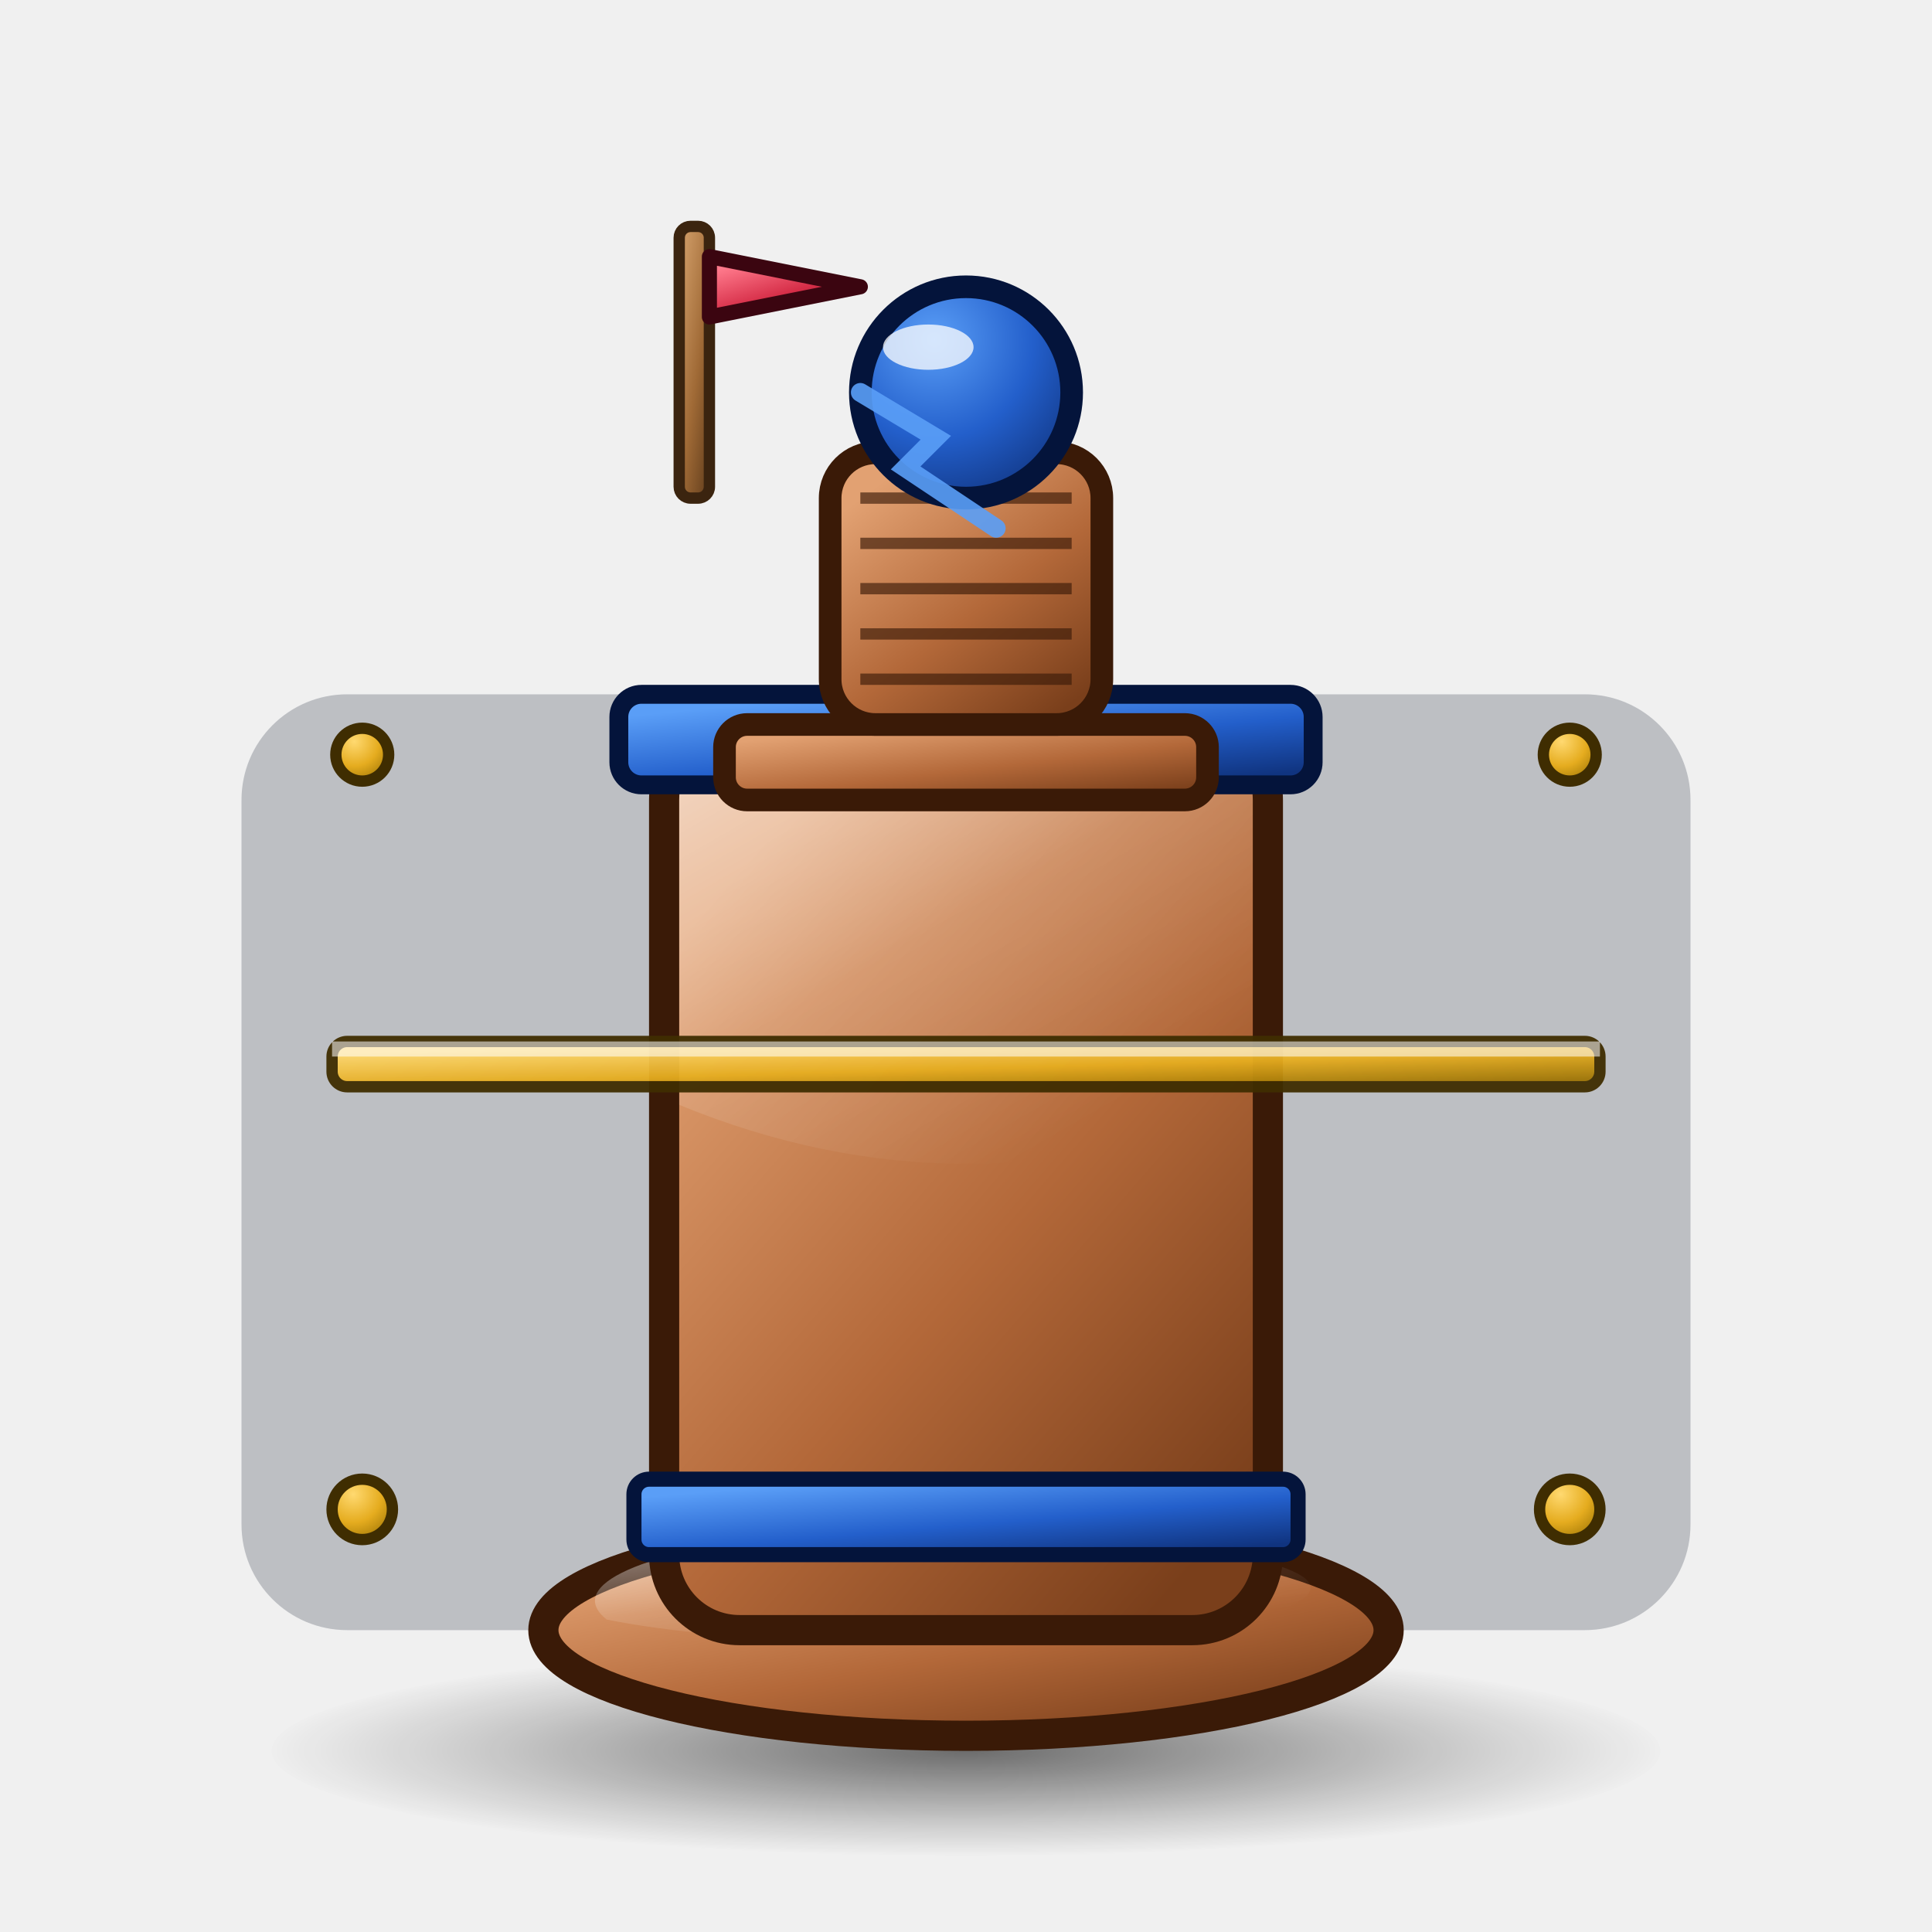
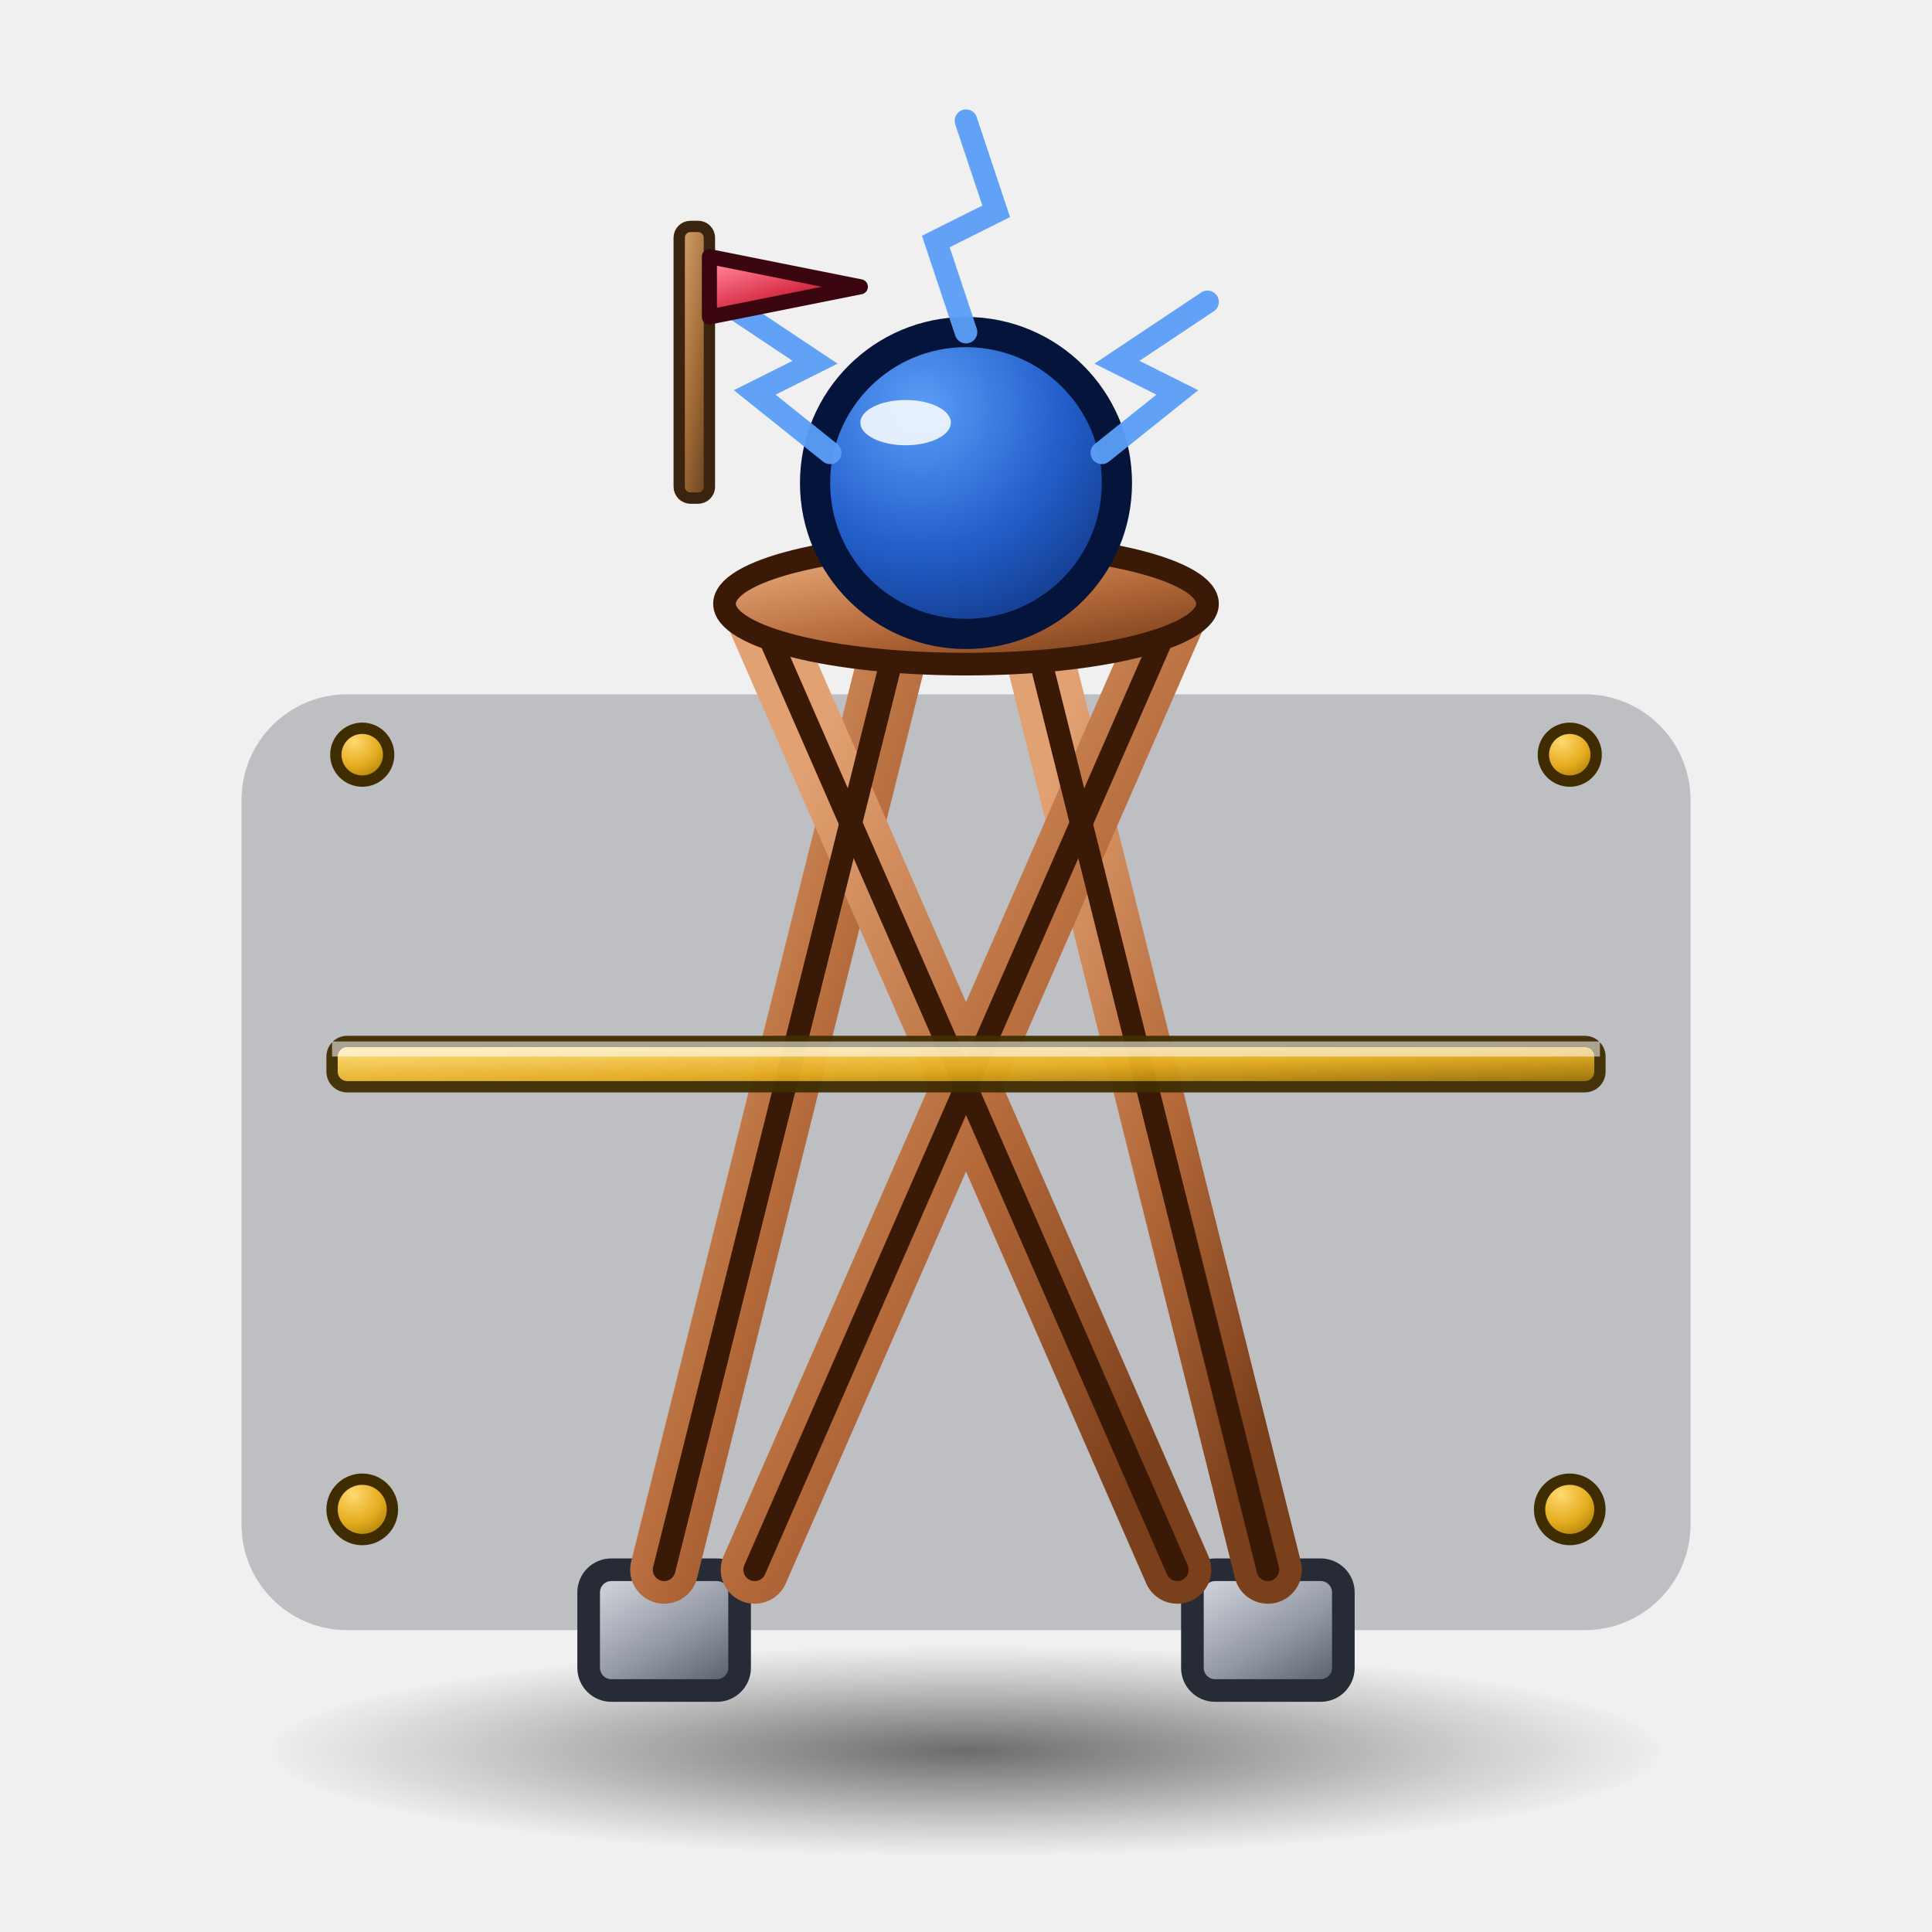
<svg xmlns="http://www.w3.org/2000/svg" viewBox="0 0 256 256" width="256" height="256" shape-rendering="geometricPrecision">
  <defs>
    <filter id="gk-shadow-soft" x="-30%" y="-30%" width="160%" height="160%">
      <feGaussianBlur in="SourceAlpha" stdDeviation="3" />
      <feOffset dx="0" dy="3" result="b" />
      <feComponentTransfer>
        <feFuncA type="linear" slope="0.55" />
      </feComponentTransfer>
      <feMerge>
        <feMergeNode />
        <feMergeNode in="SourceGraphic" />
      </feMerge>
    </filter>
    <filter id="gk-bevel" x="-10%" y="-10%" width="120%" height="120%">
      <feGaussianBlur in="SourceAlpha" stdDeviation="2" result="blur" />
      <feSpecularLighting in="blur" surfaceScale="3" specularConstant="0.6" specularExponent="20" lighting-color="#ffffff" result="spec">
        <feDistantLight azimuth="135" elevation="55" />
      </feSpecularLighting>
      <feComposite in="spec" in2="SourceAlpha" operator="in" result="specMasked" />
      <feComposite in="SourceGraphic" in2="specMasked" operator="arithmetic" k1="0" k2="1" k3="1" k4="0" />
    </filter>
    <linearGradient id="gk-gloss" x1="0" y1="0" x2="0.7" y2="0.9">
      <stop offset="0" stop-color="#FFFFFF" stop-opacity="0.85" />
      <stop offset="0.55" stop-color="#FFFFFF" stop-opacity="0.18" />
      <stop offset="1" stop-color="#FFFFFF" stop-opacity="0" />
    </linearGradient>
    <radialGradient id="gk-contact-shadow" cx="0.5" cy="0.5" r="0.5">
      <stop offset="0" stop-color="#000000" stop-opacity="0.55" />
      <stop offset="0.7" stop-color="#000000" stop-opacity="0.15" />
      <stop offset="1" stop-color="#000000" stop-opacity="0" />
    </radialGradient>
    <linearGradient id="gk-grad-wood" x1="0.2" y1="0.1" x2="0.85" y2="0.95">
      <stop offset="0" stop-color="#C99560" />
      <stop offset="0.55" stop-color="#A06A36" />
      <stop offset="1" stop-color="#6E4621" />
    </linearGradient>
    <radialGradient id="gk-rgrad-wood" cx="0.35" cy="0.25" r="0.85">
      <stop offset="0" stop-color="#C99560" />
      <stop offset="0.55" stop-color="#A06A36" />
      <stop offset="1" stop-color="#6E4621" />
    </radialGradient>
    <linearGradient id="gk-grad-stone" x1="0.2" y1="0.1" x2="0.85" y2="0.95">
      <stop offset="0" stop-color="#C9CCD4" />
      <stop offset="0.55" stop-color="#9298A4" />
      <stop offset="1" stop-color="#5E6471" />
    </linearGradient>
    <radialGradient id="gk-rgrad-stone" cx="0.35" cy="0.25" r="0.85">
      <stop offset="0" stop-color="#C9CCD4" />
      <stop offset="0.55" stop-color="#9298A4" />
      <stop offset="1" stop-color="#5E6471" />
    </radialGradient>
    <linearGradient id="gk-grad-brick" x1="0.2" y1="0.1" x2="0.85" y2="0.95">
      <stop offset="0" stop-color="#CE684D" />
      <stop offset="0.55" stop-color="#9C4231" />
      <stop offset="1" stop-color="#6A2618" />
    </linearGradient>
    <radialGradient id="gk-rgrad-brick" cx="0.35" cy="0.25" r="0.85">
      <stop offset="0" stop-color="#CE684D" />
      <stop offset="0.55" stop-color="#9C4231" />
      <stop offset="1" stop-color="#6A2618" />
    </radialGradient>
    <linearGradient id="gk-grad-thatch" x1="0.2" y1="0.1" x2="0.85" y2="0.95">
      <stop offset="0" stop-color="#E3B563" />
      <stop offset="0.55" stop-color="#B0832F" />
      <stop offset="1" stop-color="#79581B" />
    </linearGradient>
    <radialGradient id="gk-rgrad-thatch" cx="0.35" cy="0.25" r="0.85">
      <stop offset="0" stop-color="#E3B563" />
      <stop offset="0.55" stop-color="#B0832F" />
      <stop offset="1" stop-color="#79581B" />
    </radialGradient>
    <linearGradient id="gk-grad-steel" x1="0.2" y1="0.1" x2="0.85" y2="0.95">
      <stop offset="0" stop-color="#A0B0BE" />
      <stop offset="0.55" stop-color="#6F8190" />
      <stop offset="1" stop-color="#3F4D5A" />
    </linearGradient>
    <radialGradient id="gk-rgrad-steel" cx="0.35" cy="0.25" r="0.85">
      <stop offset="0" stop-color="#A0B0BE" />
      <stop offset="0.55" stop-color="#6F8190" />
      <stop offset="1" stop-color="#3F4D5A" />
    </radialGradient>
    <linearGradient id="gk-grad-iron" x1="0.2" y1="0.1" x2="0.85" y2="0.95">
      <stop offset="0" stop-color="#6B7080" />
      <stop offset="0.55" stop-color="#43485A" />
      <stop offset="1" stop-color="#21253A" />
    </linearGradient>
    <radialGradient id="gk-rgrad-iron" cx="0.35" cy="0.25" r="0.85">
      <stop offset="0" stop-color="#6B7080" />
      <stop offset="0.55" stop-color="#43485A" />
      <stop offset="1" stop-color="#21253A" />
    </radialGradient>
    <linearGradient id="gk-grad-copper" x1="0.2" y1="0.1" x2="0.85" y2="0.95">
      <stop offset="0" stop-color="#E2A172" />
      <stop offset="0.55" stop-color="#B36839" />
      <stop offset="1" stop-color="#7A3F1B" />
    </linearGradient>
    <radialGradient id="gk-rgrad-copper" cx="0.35" cy="0.25" r="0.85">
      <stop offset="0" stop-color="#E2A172" />
      <stop offset="0.55" stop-color="#B36839" />
      <stop offset="1" stop-color="#7A3F1B" />
    </radialGradient>
    <linearGradient id="gk-grad-gold" x1="0.2" y1="0.1" x2="0.85" y2="0.95">
      <stop offset="0" stop-color="#FFD970" />
      <stop offset="0.55" stop-color="#E5AC1F" />
      <stop offset="1" stop-color="#9F7505" />
    </linearGradient>
    <radialGradient id="gk-rgrad-gold" cx="0.35" cy="0.25" r="0.85">
      <stop offset="0" stop-color="#FFD970" />
      <stop offset="0.55" stop-color="#E5AC1F" />
      <stop offset="1" stop-color="#9F7505" />
    </radialGradient>
    <linearGradient id="gk-grad-ruby" x1="0.2" y1="0.1" x2="0.85" y2="0.95">
      <stop offset="0" stop-color="#FF7A8C" />
      <stop offset="0.55" stop-color="#D62E48" />
      <stop offset="1" stop-color="#8C1428" />
    </linearGradient>
    <radialGradient id="gk-rgrad-ruby" cx="0.35" cy="0.25" r="0.85">
      <stop offset="0" stop-color="#FF7A8C" />
      <stop offset="0.55" stop-color="#D62E48" />
      <stop offset="1" stop-color="#8C1428" />
    </radialGradient>
    <linearGradient id="gk-grad-emerald" x1="0.2" y1="0.1" x2="0.85" y2="0.95">
      <stop offset="0" stop-color="#5BDD96" />
      <stop offset="0.55" stop-color="#1FA561" />
      <stop offset="1" stop-color="#0E6C3D" />
    </linearGradient>
    <radialGradient id="gk-rgrad-emerald" cx="0.35" cy="0.25" r="0.85">
      <stop offset="0" stop-color="#5BDD96" />
      <stop offset="0.55" stop-color="#1FA561" />
      <stop offset="1" stop-color="#0E6C3D" />
    </radialGradient>
    <linearGradient id="gk-grad-sapphire" x1="0.2" y1="0.1" x2="0.85" y2="0.95">
      <stop offset="0" stop-color="#5A9EF7" />
      <stop offset="0.55" stop-color="#235FCB" />
      <stop offset="1" stop-color="#103480" />
    </linearGradient>
    <radialGradient id="gk-rgrad-sapphire" cx="0.35" cy="0.25" r="0.85">
      <stop offset="0" stop-color="#5A9EF7" />
      <stop offset="0.55" stop-color="#235FCB" />
      <stop offset="1" stop-color="#103480" />
    </radialGradient>
    <linearGradient id="gk-grad-amethyst" x1="0.2" y1="0.1" x2="0.85" y2="0.95">
      <stop offset="0" stop-color="#B581FF" />
      <stop offset="0.55" stop-color="#7E47D6" />
      <stop offset="1" stop-color="#4C2289" />
    </linearGradient>
    <radialGradient id="gk-rgrad-amethyst" cx="0.35" cy="0.25" r="0.85">
      <stop offset="0" stop-color="#B581FF" />
      <stop offset="0.55" stop-color="#7E47D6" />
      <stop offset="1" stop-color="#4C2289" />
    </radialGradient>
    <linearGradient id="gk-grad-leaf" x1="0.2" y1="0.1" x2="0.85" y2="0.95">
      <stop offset="0" stop-color="#7BD15A" />
      <stop offset="0.55" stop-color="#3D9226" />
      <stop offset="1" stop-color="#1F5712" />
    </linearGradient>
    <radialGradient id="gk-rgrad-leaf" cx="0.35" cy="0.25" r="0.85">
      <stop offset="0" stop-color="#7BD15A" />
      <stop offset="0.55" stop-color="#3D9226" />
      <stop offset="1" stop-color="#1F5712" />
    </radialGradient>
    <linearGradient id="gk-grad-sky" x1="0.2" y1="0.1" x2="0.85" y2="0.95">
      <stop offset="0" stop-color="#A8D9FF" />
      <stop offset="0.55" stop-color="#5FA8E8" />
      <stop offset="1" stop-color="#2C6BB0" />
    </linearGradient>
    <radialGradient id="gk-rgrad-sky" cx="0.35" cy="0.25" r="0.85">
      <stop offset="0" stop-color="#A8D9FF" />
      <stop offset="0.55" stop-color="#5FA8E8" />
      <stop offset="1" stop-color="#2C6BB0" />
    </radialGradient>
    <linearGradient id="gk-grad-dark" x1="0.2" y1="0.1" x2="0.85" y2="0.95">
      <stop offset="0" stop-color="#3A4250" />
      <stop offset="0.55" stop-color="#222937" />
      <stop offset="1" stop-color="#10141C" />
    </linearGradient>
    <radialGradient id="gk-rgrad-dark" cx="0.35" cy="0.25" r="0.85">
      <stop offset="0" stop-color="#3A4250" />
      <stop offset="0.55" stop-color="#222937" />
      <stop offset="1" stop-color="#10141C" />
    </radialGradient>
    <linearGradient id="gk-grad-cream" x1="0.2" y1="0.1" x2="0.85" y2="0.95">
      <stop offset="0" stop-color="#FFF6D8" />
      <stop offset="0.55" stop-color="#F1DDA4" />
      <stop offset="1" stop-color="#B19D6E" />
    </linearGradient>
    <radialGradient id="gk-rgrad-cream" cx="0.35" cy="0.25" r="0.85">
      <stop offset="0" stop-color="#FFF6D8" />
      <stop offset="0.55" stop-color="#F1DDA4" />
      <stop offset="1" stop-color="#B19D6E" />
    </radialGradient>
    <radialGradient id="gk-rarity-common" cx="0.5" cy="0.55" r="0.55">
      <stop offset="0" stop-color="#9298A4" stop-opacity="0.85" />
      <stop offset="0.6" stop-color="#9298A4" stop-opacity="0.35" />
      <stop offset="1" stop-color="#9298A4" stop-opacity="0" />
    </radialGradient>
    <radialGradient id="gk-rarity-uncommon" cx="0.5" cy="0.55" r="0.55">
      <stop offset="0" stop-color="#3D9226" stop-opacity="0.85" />
      <stop offset="0.6" stop-color="#3D9226" stop-opacity="0.35" />
      <stop offset="1" stop-color="#3D9226" stop-opacity="0" />
    </radialGradient>
    <radialGradient id="gk-rarity-rare" cx="0.5" cy="0.55" r="0.55">
      <stop offset="0" stop-color="#235FCB" stop-opacity="0.85" />
      <stop offset="0.6" stop-color="#235FCB" stop-opacity="0.35" />
      <stop offset="1" stop-color="#235FCB" stop-opacity="0" />
    </radialGradient>
    <radialGradient id="gk-rarity-epic" cx="0.5" cy="0.55" r="0.55">
      <stop offset="0" stop-color="#7E47D6" stop-opacity="0.85" />
      <stop offset="0.6" stop-color="#7E47D6" stop-opacity="0.35" />
      <stop offset="1" stop-color="#7E47D6" stop-opacity="0" />
    </radialGradient>
    <radialGradient id="gk-rarity-legendary" cx="0.5" cy="0.55" r="0.55">
      <stop offset="0" stop-color="#E5AC1F" stop-opacity="0.85" />
      <stop offset="0.6" stop-color="#E5AC1F" stop-opacity="0.35" />
      <stop offset="1" stop-color="#E5AC1F" stop-opacity="0" />
    </radialGradient>
    <radialGradient id="gk-rarity-mythic" cx="0.5" cy="0.55" r="0.55">
      <stop offset="0" stop-color="#D62E48" stop-opacity="0.85" />
      <stop offset="0.6" stop-color="#D62E48" stop-opacity="0.35" />
      <stop offset="1" stop-color="#D62E48" stop-opacity="0" />
    </radialGradient>
  </defs>
  <rect x="32" y="92" width="192" height="124" rx="14" fill="#5E6471" opacity="0.35" />
  <ellipse cx="128" cy="232" rx="92" ry="14" fill="url(#gk-contact-shadow)" />
-   <ellipse cx="128" cy="216" rx="56" ry="14" fill="url(#gk-grad-copper)" stroke="#3A1A07" stroke-width="4" />
-   <path d="M 80.4 214.6              A 47.6 9.8 0 0 1 164.4 206.2              A 39.2 5.6 0 0 1 80.4 214.6 Z" fill="url(#gk-gloss)" opacity="0.7" pointer-events="none" />
-   <rect x="88" y="96" width="80" height="120" rx="10" ry="10" fill="url(#gk-grad-copper)" stroke="#3A1A07" stroke-width="4" />
-   <path d="M 90 106              Q 90 98 98 98              L 158 98              Q 166 98 166 106              L 166 146.4              Q 128 162 90 146.4              Z" fill="url(#gk-gloss)" opacity="0.7" pointer-events="none" />
-   <rect x="82" y="92" width="92" height="12" rx="3" fill="url(#gk-grad-sapphire)" stroke="#04143B" stroke-width="2.5" />
-   <rect x="84" y="196" width="88" height="10" rx="2" fill="url(#gk-grad-sapphire)" stroke="#04143B" stroke-width="2" />
-   <rect x="96" y="96" width="64" height="10" rx="3" fill="url(#gk-grad-copper)" stroke="#3A1A07" stroke-width="3" />
-   <g>
-     <rect x="110" y="60" width="36" height="36" rx="6" fill="url(#gk-grad-copper)" stroke="#3A1A07" stroke-width="3" />
-     <g stroke="#3A1A07" stroke-width="1.5" opacity="0.65" fill="none">
-       <line x1="114" y1="66" x2="142" y2="66" />
-       <line x1="114" y1="72" x2="142" y2="72" />
-       <line x1="114" y1="78" x2="142" y2="78" />
-       <line x1="114" y1="84" x2="142" y2="84" />
-       <line x1="114" y1="90" x2="142" y2="90" />
-     </g>
-   </g>
-   <circle cx="128" cy="52" r="14" fill="url(#gk-rgrad-sapphire)" stroke="#04143B" stroke-width="3" />
-   <ellipse cx="123" cy="46" rx="6" ry="3" fill="#FFFFFF" opacity="0.75" />
-   <path d="M 114 52 L 124 58 L 120 62 L 132 70" fill="none" stroke="#5A9EF7" stroke-width="2.5" stroke-linecap="round" opacity="0.9" />
+   <rect x="78" y="208" width="20" height="16" rx="3" fill="url(#gk-grad-stone)" stroke="#262B36" stroke-width="3" />
+   <rect x="158" y="208" width="20" height="16" rx="3" fill="url(#gk-grad-stone)" stroke="#262B36" stroke-width="3" />
+   <g stroke="url(#gk-grad-copper)" stroke-width="9" stroke-linecap="round" fill="none">
+     <line x1="88" y1="208" x2="120" y2="80" />
+     <line x1="168" y1="208" x2="136" y2="80" />
+     <line x1="100" y1="208" x2="156" y2="80" />
+     <line x1="156" y1="208" x2="100" y2="80" />
+   </g>
+   <g stroke="#3A1A07" stroke-width="3" stroke-linecap="round" fill="none">
+     <line x1="88" y1="208" x2="120" y2="80" />
+     <line x1="168" y1="208" x2="136" y2="80" />
+     <line x1="100" y1="208" x2="156" y2="80" />
+     <line x1="156" y1="208" x2="100" y2="80" />
+   </g>
+   <g stroke="url(#gk-grad-copper)" stroke-width="5" fill="none">
+     <line x1="98" y1="180" x2="158" y2="180" />
+     <line x1="108" y1="140" x2="148" y2="140" />
+     <line x1="114" y1="108" x2="142" y2="108" />
+   </g>
+   <ellipse cx="128" cy="80" rx="32" ry="8" fill="url(#gk-grad-copper)" stroke="#3A1A07" stroke-width="3" />
+   <circle cx="128" cy="64" r="20" fill="url(#gk-rgrad-sapphire)" stroke="#04143B" stroke-width="4" />
+   <ellipse cx="120" cy="56" rx="6" ry="3" fill="#FFFFFF" opacity="0.85" />
+   <g fill="none" stroke="#5A9EF7" stroke-width="3" stroke-linecap="round" opacity="0.95">
+     <path d="M 110 60 L 100 52 L 108 48 L 96 40" />
+     <path d="M 146 60 L 156 52 L 148 48 L 160 40" />
+     <path d="M 128 44 L 124 32 L 132 28 L 128 16" />
+   </g>
  <g>
    <rect x="90" y="30" width="4" height="36" rx="1.5" fill="url(#gk-grad-wood)" stroke="#3B240F" stroke-width="1.5" />
    <path d="M 94 34            L 114 38            L 94 42 Z" fill="url(#gk-grad-ruby)" stroke="#3B0510" stroke-width="2" stroke-linejoin="round" />
  </g>
  <rect x="44" y="138" width="168" height="6" rx="2" fill="url(#gk-grad-gold)" stroke="#3F2D01" stroke-width="1.5" opacity="0.95" />
  <rect x="44" y="138" width="168" height="2" fill="#FFFFFF" opacity="0.55" />
  <g fill="url(#gk-rgrad-gold)" stroke="#3F2D01" stroke-width="1.5">
    <circle cx="48" cy="200" r="4" />
    <circle cx="208" cy="200" r="4" />
    <circle cx="48" cy="100" r="3.5" />
    <circle cx="208" cy="100" r="3.5" />
  </g>
</svg>
